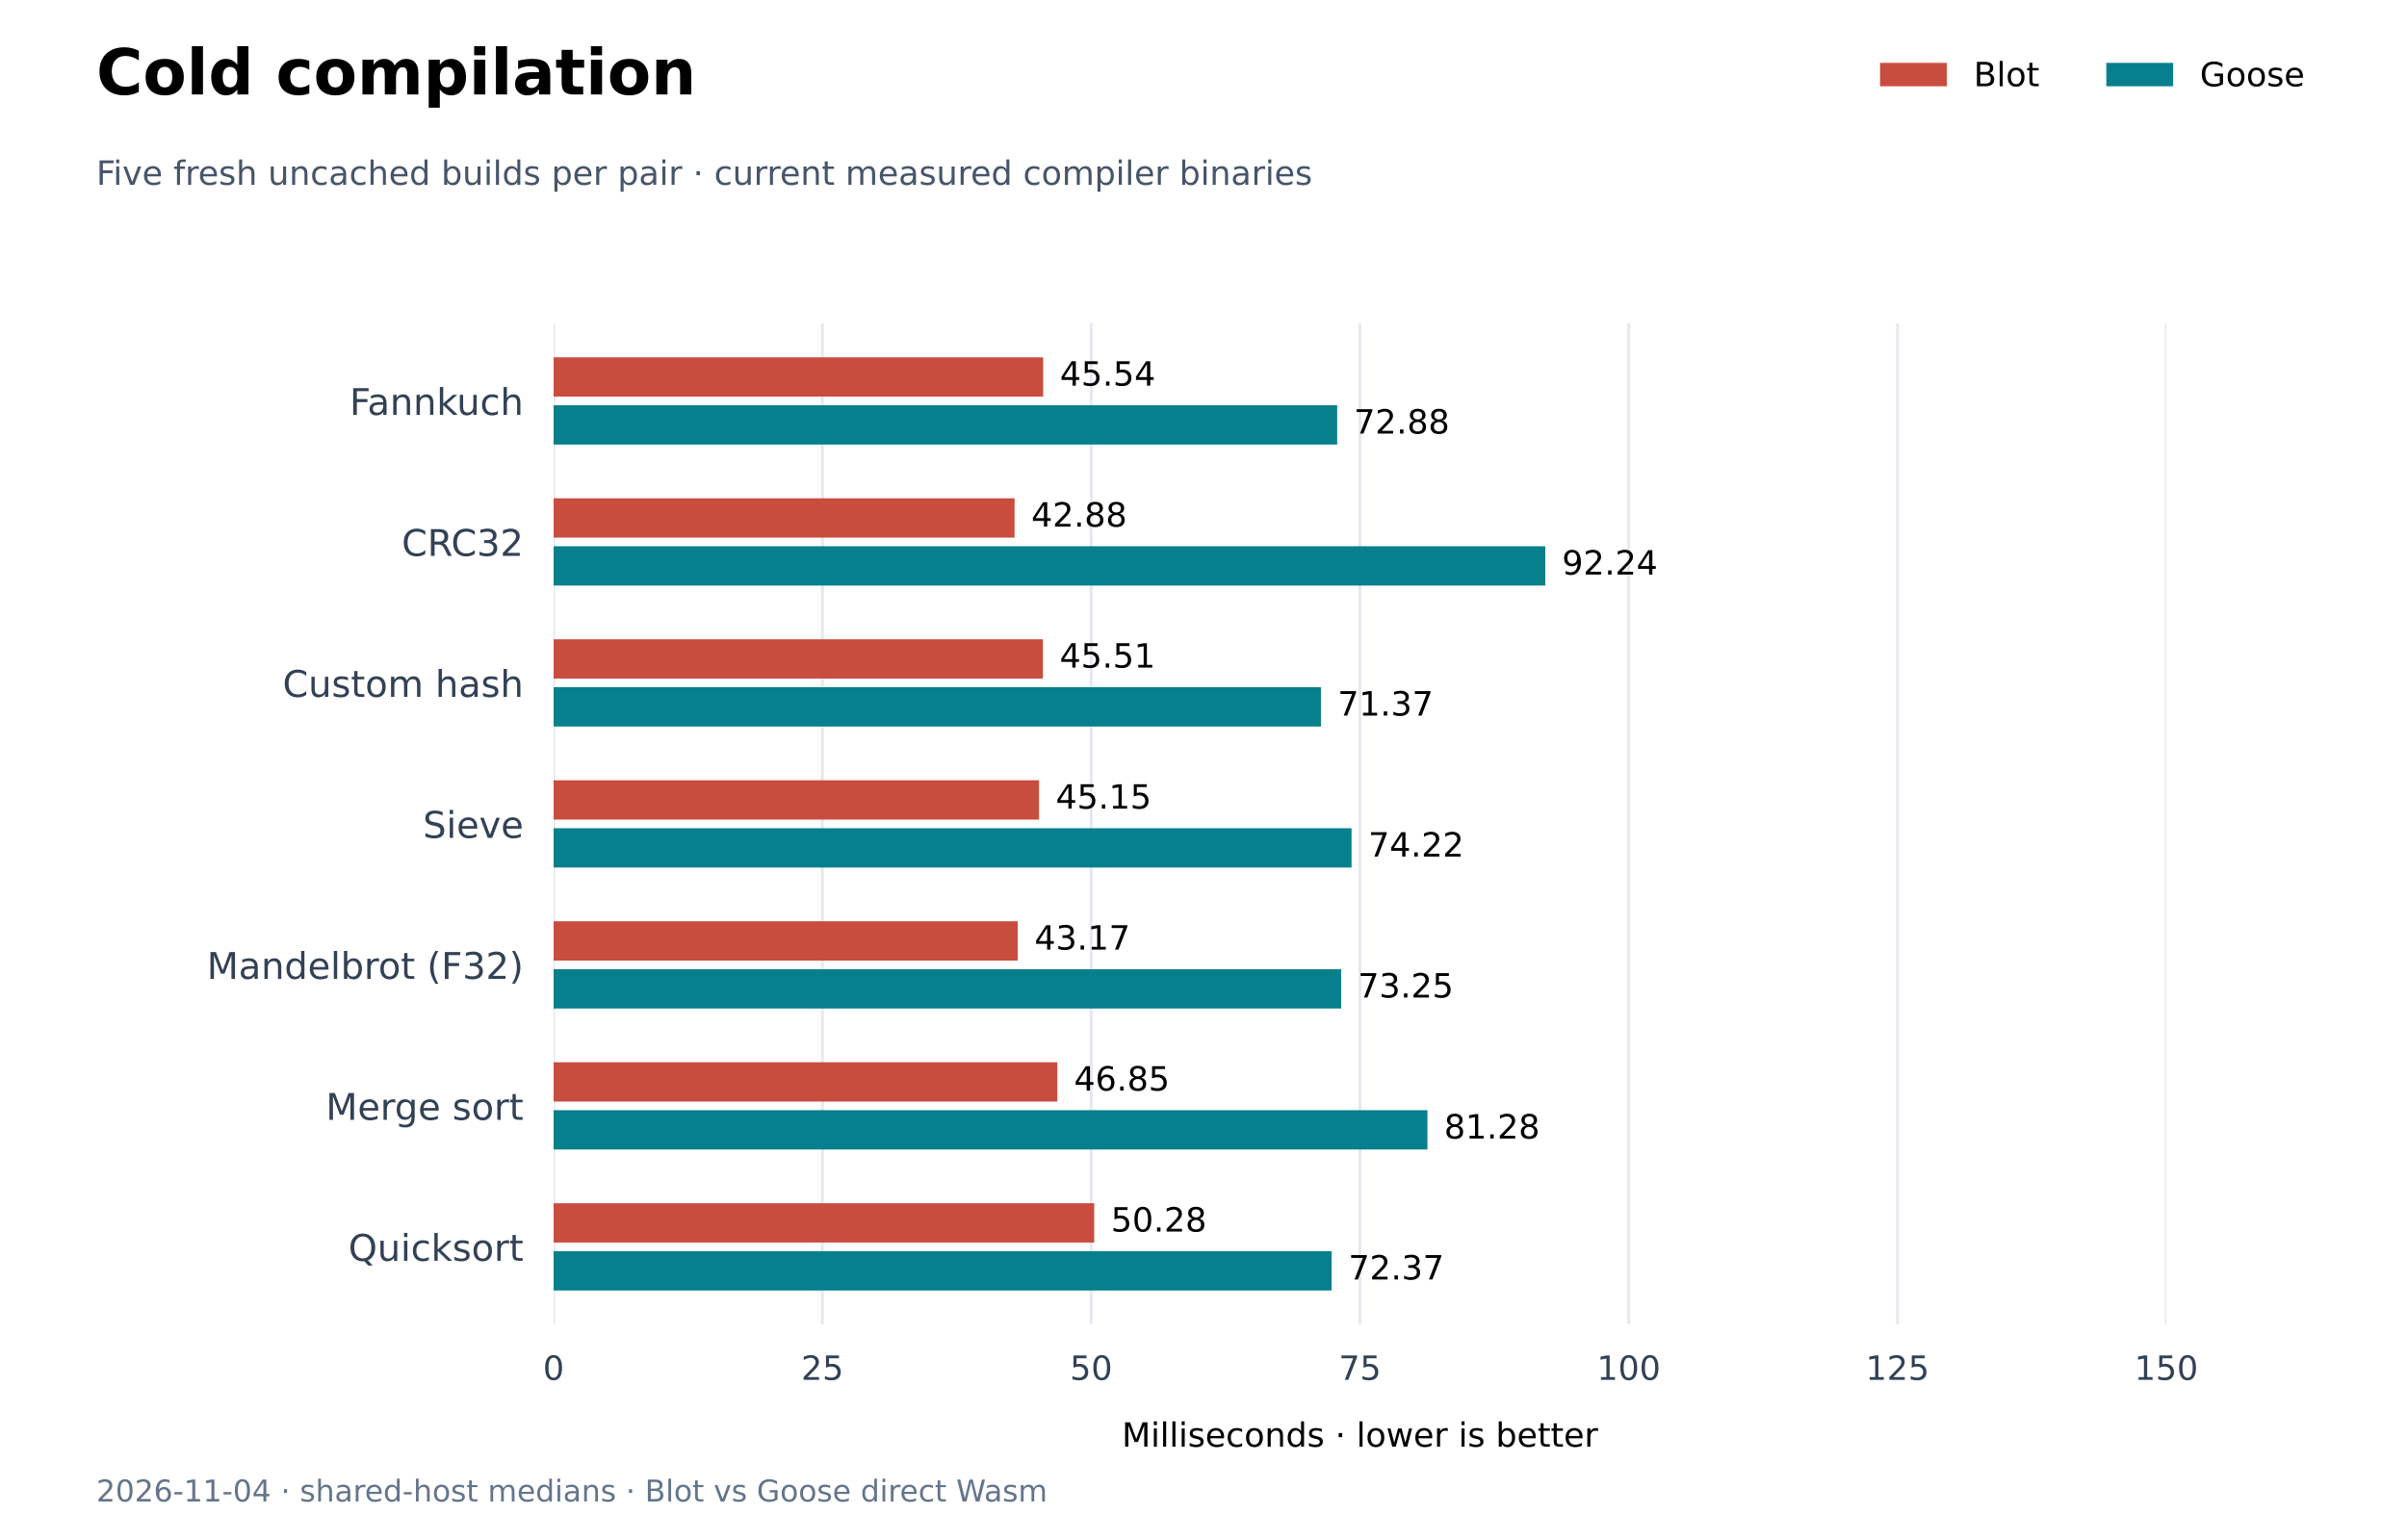
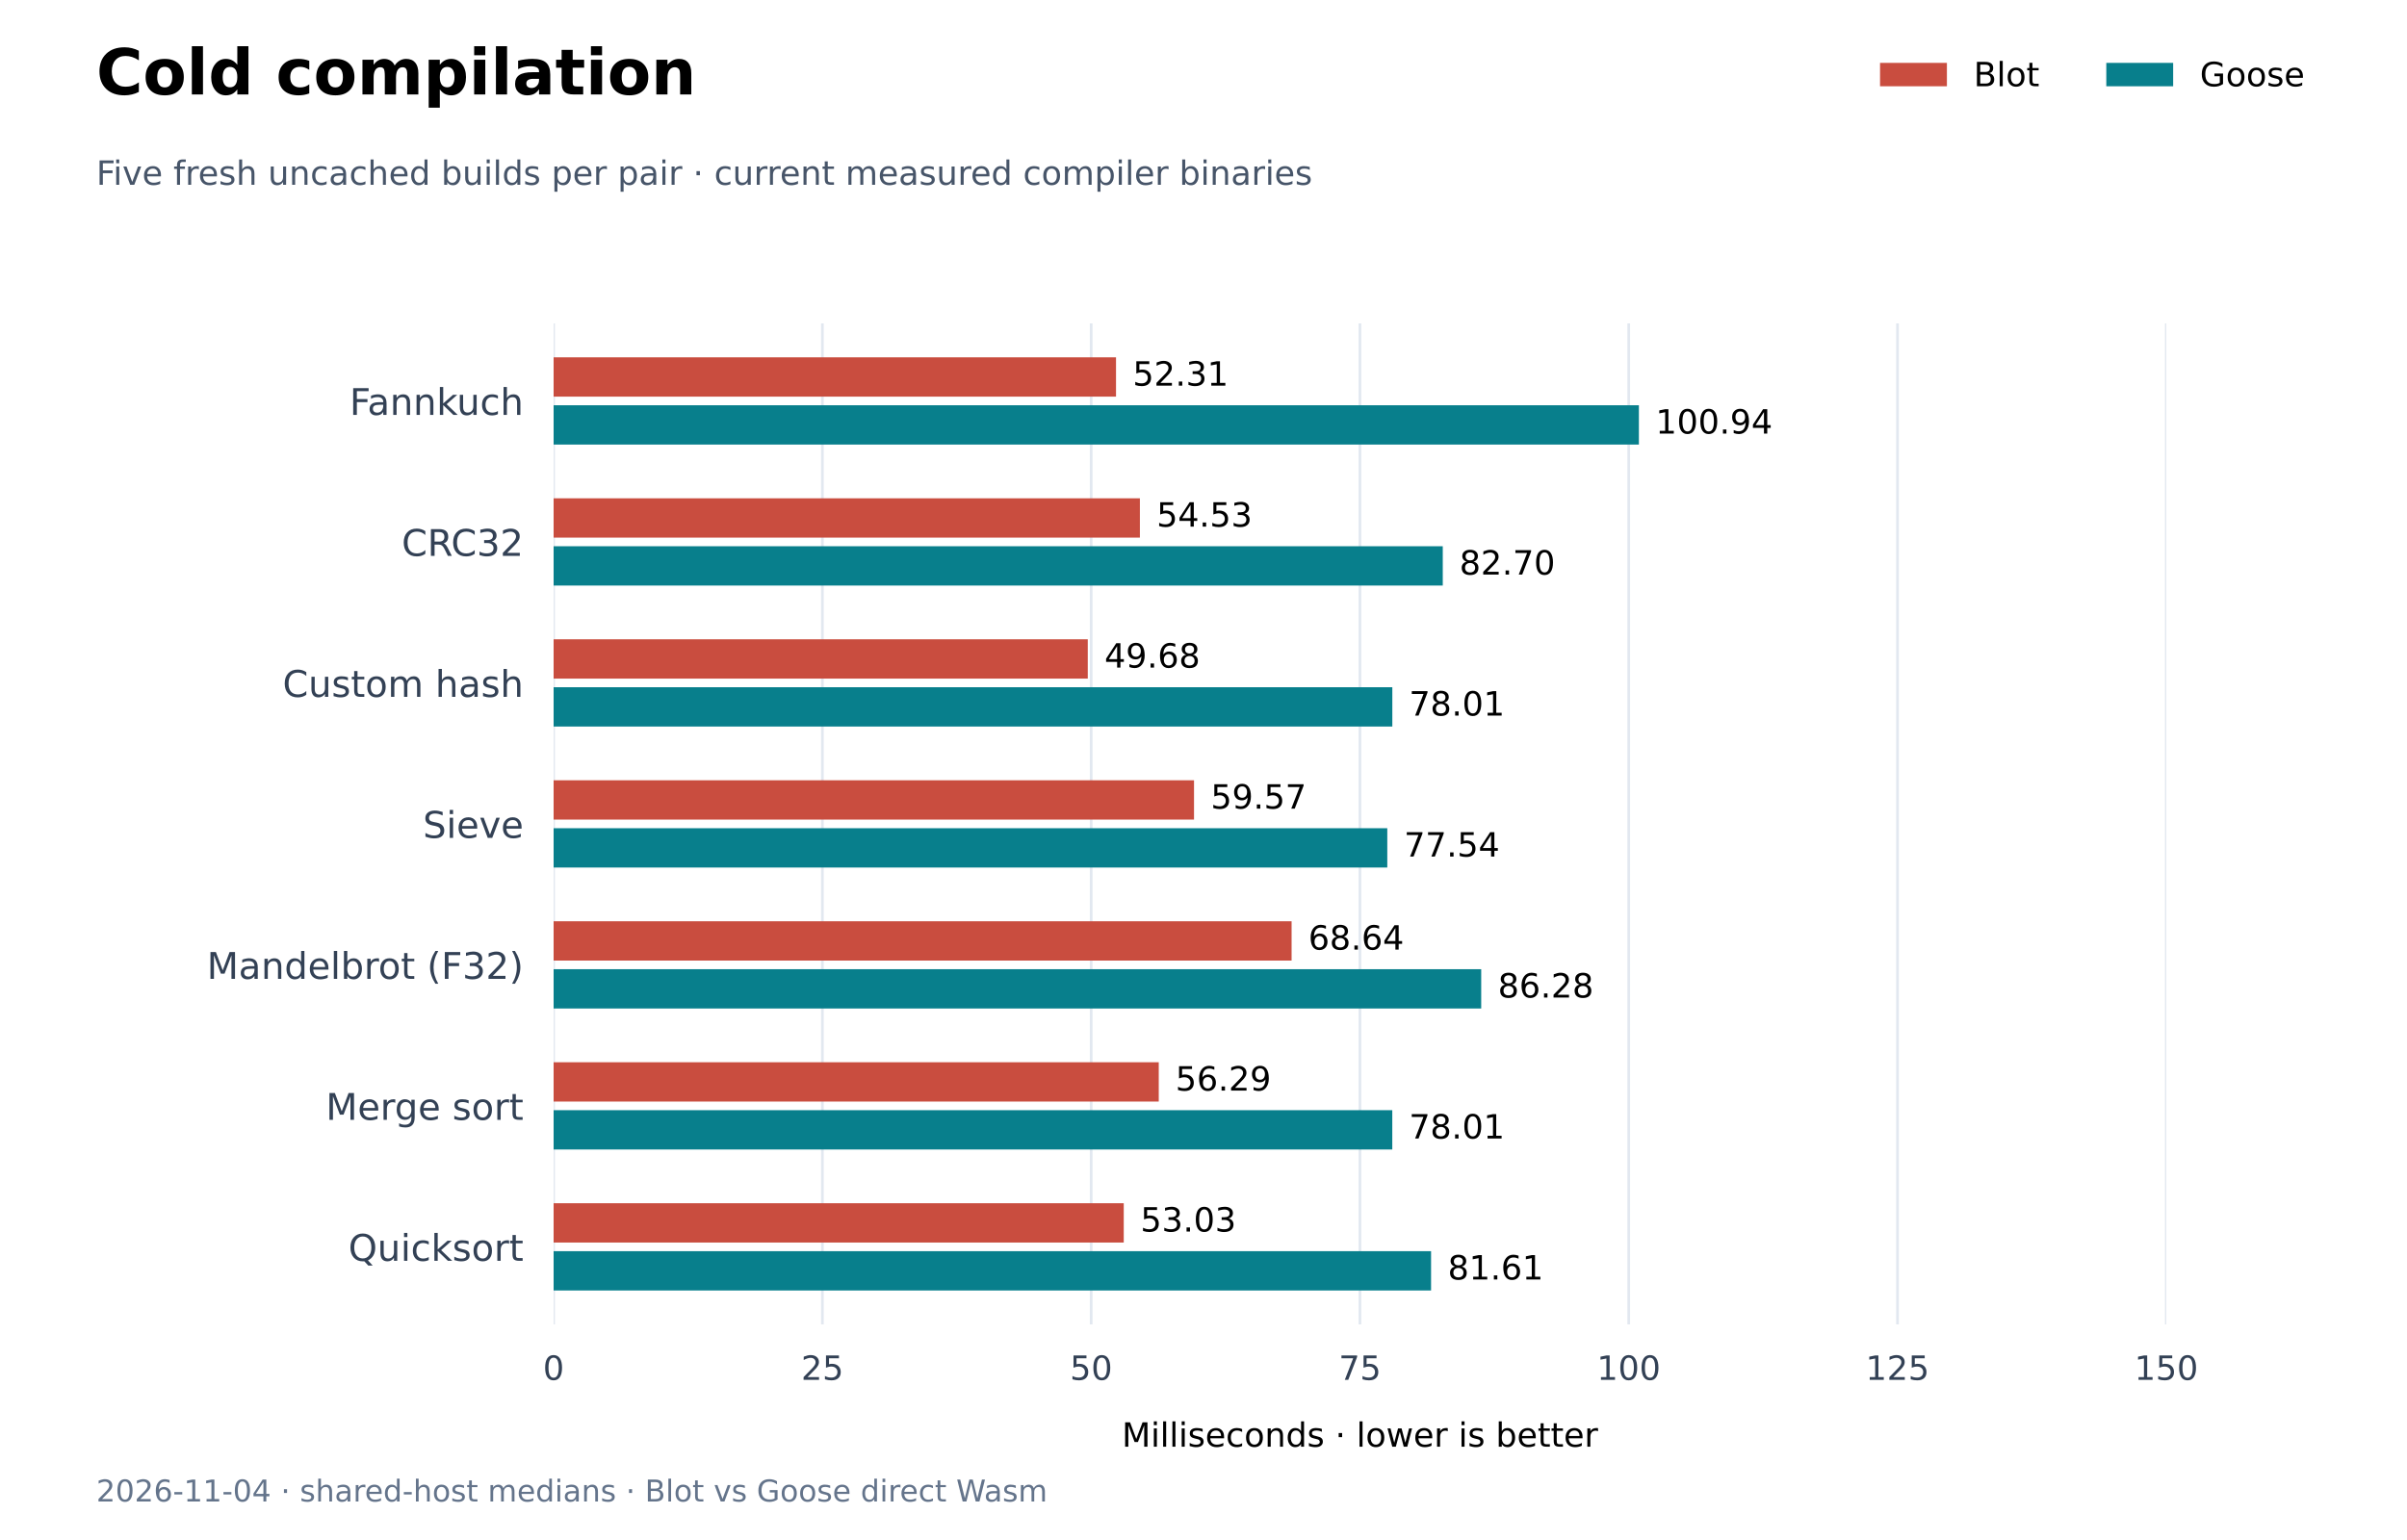
<svg xmlns="http://www.w3.org/2000/svg" width="720pt" height="460.8pt" viewBox="0 0 720 460.8" version="1.1">
  <defs>
    <style type="text/css">
    * {
      stroke-linejoin: round;
      stroke-linecap: butt;
    }
    </style>
  </defs>
  <g id="figure_1">
    <g id="patch_1">
      <path d="M 0 460.8 L 720 460.8 L 720 0 L 0 0 z " style="fill: #ffffff" />
    </g>
    <g id="axes_1">
      <g id="patch_2">
        <path d="M 165.6 396.288 L 648 396.288 L 648 96.768 L 165.6 96.768 z " style="fill: #ffffff" />
      </g>
      <g id="matplotlib.axis_1">
        <g id="xtick_1">
          <g id="line2d_1">
            <path d="M 165.6 396.288 L 165.6 96.768 " clip-path="url(#p71973d074f)" style="fill: none; stroke: #e2e8f0; stroke-width: 0.8; stroke-linecap: square" />
          </g>
          <g id="line2d_2" />
          <g id="text_1">
            <text style="font-size: 10px; font-family: 'DejaVu Sans', 'Bitstream Vera Sans', 'Computer Modern Sans Serif', 'Lucida Grande', 'Verdana', 'Geneva', 'Lucid', 'Arial', 'Helvetica', 'Avant Garde', sans-serif; text-anchor: middle; fill: #334155" x="165.6" y="412.886" transform="rotate(-0 165.6 412.8857)">0</text>
          </g>
        </g>
        <g id="xtick_2">
          <g id="line2d_3">
            <path d="M 246 396.288 L 246 96.768 " clip-path="url(#p71973d074f)" style="fill: none; stroke: #e2e8f0; stroke-width: 0.8; stroke-linecap: square" />
          </g>
          <g id="line2d_4" />
          <g id="text_2">
            <text style="font-size: 10px; font-family: 'DejaVu Sans', 'Bitstream Vera Sans', 'Computer Modern Sans Serif', 'Lucida Grande', 'Verdana', 'Geneva', 'Lucid', 'Arial', 'Helvetica', 'Avant Garde', sans-serif; text-anchor: middle; fill: #334155" x="246" y="412.886" transform="rotate(-0 246 412.8857)">25</text>
          </g>
        </g>
        <g id="xtick_3">
          <g id="line2d_5">
            <path d="M 326.4 396.288 L 326.4 96.768 " clip-path="url(#p71973d074f)" style="fill: none; stroke: #e2e8f0; stroke-width: 0.8; stroke-linecap: square" />
          </g>
          <g id="line2d_6" />
          <g id="text_3">
            <text style="font-size: 10px; font-family: 'DejaVu Sans', 'Bitstream Vera Sans', 'Computer Modern Sans Serif', 'Lucida Grande', 'Verdana', 'Geneva', 'Lucid', 'Arial', 'Helvetica', 'Avant Garde', sans-serif; text-anchor: middle; fill: #334155" x="326.4" y="412.886" transform="rotate(-0 326.4 412.8857)">50</text>
          </g>
        </g>
        <g id="xtick_4">
          <g id="line2d_7">
            <path d="M 406.8 396.288 L 406.8 96.768 " clip-path="url(#p71973d074f)" style="fill: none; stroke: #e2e8f0; stroke-width: 0.8; stroke-linecap: square" />
          </g>
          <g id="line2d_8" />
          <g id="text_4">
            <text style="font-size: 10px; font-family: 'DejaVu Sans', 'Bitstream Vera Sans', 'Computer Modern Sans Serif', 'Lucida Grande', 'Verdana', 'Geneva', 'Lucid', 'Arial', 'Helvetica', 'Avant Garde', sans-serif; text-anchor: middle; fill: #334155" x="406.8" y="412.886" transform="rotate(-0 406.8 412.8857)">75</text>
          </g>
        </g>
        <g id="xtick_5">
          <g id="line2d_9">
            <path d="M 487.2 396.288 L 487.2 96.768 " clip-path="url(#p71973d074f)" style="fill: none; stroke: #e2e8f0; stroke-width: 0.8; stroke-linecap: square" />
          </g>
          <g id="line2d_10" />
          <g id="text_5">
            <text style="font-size: 10px; font-family: 'DejaVu Sans', 'Bitstream Vera Sans', 'Computer Modern Sans Serif', 'Lucida Grande', 'Verdana', 'Geneva', 'Lucid', 'Arial', 'Helvetica', 'Avant Garde', sans-serif; text-anchor: middle; fill: #334155" x="487.2" y="412.886" transform="rotate(-0 487.2 412.8857)">100</text>
          </g>
        </g>
        <g id="xtick_6">
          <g id="line2d_11">
            <path d="M 567.6 396.288 L 567.6 96.768 " clip-path="url(#p71973d074f)" style="fill: none; stroke: #e2e8f0; stroke-width: 0.8; stroke-linecap: square" />
          </g>
          <g id="line2d_12" />
          <g id="text_6">
            <text style="font-size: 10px; font-family: 'DejaVu Sans', 'Bitstream Vera Sans', 'Computer Modern Sans Serif', 'Lucida Grande', 'Verdana', 'Geneva', 'Lucid', 'Arial', 'Helvetica', 'Avant Garde', sans-serif; text-anchor: middle; fill: #334155" x="567.6" y="412.886" transform="rotate(-0 567.6 412.8857)">125</text>
          </g>
        </g>
        <g id="xtick_7">
          <g id="line2d_13">
            <path d="M 648 396.288 L 648 96.768 " clip-path="url(#p71973d074f)" style="fill: none; stroke: #e2e8f0; stroke-width: 0.8; stroke-linecap: square" />
          </g>
          <g id="line2d_14" />
          <g id="text_7">
            <text style="font-size: 10px; font-family: 'DejaVu Sans', 'Bitstream Vera Sans', 'Computer Modern Sans Serif', 'Lucida Grande', 'Verdana', 'Geneva', 'Lucid', 'Arial', 'Helvetica', 'Avant Garde', sans-serif; text-anchor: middle; fill: #334155" x="648" y="412.886" transform="rotate(-0 648 412.8857)">150</text>
          </g>
        </g>
        <g id="text_8">
          <text style="font-size: 10px; font-family: 'DejaVu Sans', 'Bitstream Vera Sans', 'Computer Modern Sans Serif', 'Lucida Grande', 'Verdana', 'Geneva', 'Lucid', 'Arial', 'Helvetica', 'Avant Garde', sans-serif; text-anchor: middle" x="406.8" y="432.886" transform="rotate(-0 406.8 432.8864)">Milliseconds · lower is better</text>
        </g>
      </g>
      <g id="matplotlib.axis_2">
        <g id="ytick_1">
          <g id="line2d_15" />
          <g id="text_9">
            <text style="font-size: 11px; font-family: 'DejaVu Sans', 'Bitstream Vera Sans', 'Computer Modern Sans Serif', 'Lucida Grande', 'Verdana', 'Geneva', 'Lucid', 'Arial', 'Helvetica', 'Avant Garde', sans-serif; text-anchor: end; fill: #334155" x="156.6" y="124.149" transform="rotate(-0 156.6 124.1494)">Fannkuch</text>
          </g>
        </g>
        <g id="ytick_2">
          <g id="line2d_16" />
          <g id="text_10">
            <text style="font-size: 11px; font-family: 'DejaVu Sans', 'Bitstream Vera Sans', 'Computer Modern Sans Serif', 'Lucida Grande', 'Verdana', 'Geneva', 'Lucid', 'Arial', 'Helvetica', 'Avant Garde', sans-serif; text-anchor: end; fill: #334155" x="156.6" y="166.335" transform="rotate(-0 156.6 166.3349)">CRC32</text>
          </g>
        </g>
        <g id="ytick_3">
          <g id="line2d_17" />
          <g id="text_11">
            <text style="font-size: 11px; font-family: 'DejaVu Sans', 'Bitstream Vera Sans', 'Computer Modern Sans Serif', 'Lucida Grande', 'Verdana', 'Geneva', 'Lucid', 'Arial', 'Helvetica', 'Avant Garde', sans-serif; text-anchor: end; fill: #334155" x="156.6" y="208.521" transform="rotate(-0 156.6 208.5212)">Custom hash</text>
          </g>
        </g>
        <g id="ytick_4">
          <g id="line2d_18" />
          <g id="text_12">
            <text style="font-size: 11px; font-family: 'DejaVu Sans', 'Bitstream Vera Sans', 'Computer Modern Sans Serif', 'Lucida Grande', 'Verdana', 'Geneva', 'Lucid', 'Arial', 'Helvetica', 'Avant Garde', sans-serif; text-anchor: end; fill: #334155" x="156.6" y="250.707" transform="rotate(-0 156.6 250.7071)">Sieve</text>
          </g>
        </g>
        <g id="ytick_5">
          <g id="line2d_19" />
          <g id="text_13">
            <text style="font-size: 11px; font-family: 'DejaVu Sans', 'Bitstream Vera Sans', 'Computer Modern Sans Serif', 'Lucida Grande', 'Verdana', 'Geneva', 'Lucid', 'Arial', 'Helvetica', 'Avant Garde', sans-serif; text-anchor: end; fill: #334155" x="156.6" y="292.893" transform="rotate(-0 156.6 292.8931)">Mandelbrot (F32)</text>
          </g>
        </g>
        <g id="ytick_6">
          <g id="line2d_20" />
          <g id="text_14">
            <text style="font-size: 11px; font-family: 'DejaVu Sans', 'Bitstream Vera Sans', 'Computer Modern Sans Serif', 'Lucida Grande', 'Verdana', 'Geneva', 'Lucid', 'Arial', 'Helvetica', 'Avant Garde', sans-serif; text-anchor: end; fill: #334155" x="156.6" y="335.079" transform="rotate(-0 156.6 335.0785)">Merge sort</text>
          </g>
        </g>
        <g id="ytick_7">
          <g id="line2d_21" />
          <g id="text_15">
            <text style="font-size: 11px; font-family: 'DejaVu Sans', 'Bitstream Vera Sans', 'Computer Modern Sans Serif', 'Lucida Grande', 'Verdana', 'Geneva', 'Lucid', 'Arial', 'Helvetica', 'Avant Garde', sans-serif; text-anchor: end; fill: #334155" x="156.6" y="377.265" transform="rotate(-0 156.6 377.2649)">Quicksort</text>
          </g>
        </g>
      </g>
      <g id="patch_3">
-         <path d="M 165.6 106.918 L 312.047 106.918 L 312.047 118.679 L 165.6 118.679 z " clip-path="url(#p71973d074f)" style="fill: #c94d3f" />
+         <path d="M 165.6 106.918 L 333.831 106.918 L 333.831 118.679 L 165.6 118.679 z " clip-path="url(#p71973d074f)" style="fill: #c94d3f" />
      </g>
      <g id="patch_4">
-         <path d="M 165.6 149.104 L 303.49 149.104 L 303.49 160.865 L 165.6 160.865 z " clip-path="url(#p71973d074f)" style="fill: #c94d3f" />
+         <path d="M 165.6 149.104 L 340.973 149.104 L 340.973 160.865 L 165.6 160.865 z " clip-path="url(#p71973d074f)" style="fill: #c94d3f" />
      </g>
      <g id="patch_5">
-         <path d="M 165.6 191.29 L 311.972 191.29 L 311.972 203.051 L 165.6 203.051 z " clip-path="url(#p71973d074f)" style="fill: #c94d3f" />
+         <path d="M 165.6 191.29 L 325.384 191.29 L 325.384 203.051 L 165.6 203.051 z " clip-path="url(#p71973d074f)" style="fill: #c94d3f" />
      </g>
      <g id="patch_6">
-         <path d="M 165.6 233.476 L 310.81 233.476 L 310.81 245.237 L 165.6 245.237 z " clip-path="url(#p71973d074f)" style="fill: #c94d3f" />
+         <path d="M 165.6 233.476 L 357.164 233.476 L 357.164 245.237 L 165.6 245.237 z " clip-path="url(#p71973d074f)" style="fill: #c94d3f" />
      </g>
      <g id="patch_7">
-         <path d="M 165.6 275.662 L 304.437 275.662 L 304.437 287.423 L 165.6 287.423 z " clip-path="url(#p71973d074f)" style="fill: #c94d3f" />
+         <path d="M 165.6 275.662 L 386.352 275.662 L 386.352 287.423 L 165.6 287.423 z " clip-path="url(#p71973d074f)" style="fill: #c94d3f" />
      </g>
      <g id="patch_8">
-         <path d="M 165.6 317.848 L 316.273 317.848 L 316.273 329.609 L 165.6 329.609 z " clip-path="url(#p71973d074f)" style="fill: #c94d3f" />
+         <path d="M 165.6 317.848 L 346.615 317.848 L 346.615 329.609 L 165.6 329.609 z " clip-path="url(#p71973d074f)" style="fill: #c94d3f" />
      </g>
      <g id="patch_9">
-         <path d="M 165.6 360.033 L 327.313 360.033 L 327.313 371.795 L 165.6 371.795 z " clip-path="url(#p71973d074f)" style="fill: #c94d3f" />
+         <path d="M 165.6 360.033 L 336.143 360.033 L 336.143 371.795 L 165.6 371.795 z " clip-path="url(#p71973d074f)" style="fill: #c94d3f" />
      </g>
      <g id="patch_10">
-         <path d="M 165.6 121.261 L 399.991 121.261 L 399.991 133.023 L 165.6 133.023 z " clip-path="url(#p71973d074f)" style="fill: #087f8c" />
+         <path d="M 165.6 121.261 L 490.239 121.261 L 490.239 133.023 L 165.6 133.023 z " clip-path="url(#p71973d074f)" style="fill: #087f8c" />
      </g>
      <g id="patch_11">
-         <path d="M 165.6 163.447 L 462.24 163.447 L 462.24 175.208 L 165.6 175.208 z " clip-path="url(#p71973d074f)" style="fill: #087f8c" />
+         <path d="M 165.6 163.447 L 431.571 163.447 L 431.571 175.208 L 165.6 175.208 z " clip-path="url(#p71973d074f)" style="fill: #087f8c" />
      </g>
      <g id="patch_12">
-         <path d="M 165.6 205.633 L 395.125 205.633 L 395.125 217.394 L 165.6 217.394 z " clip-path="url(#p71973d074f)" style="fill: #087f8c" />
+         <path d="M 165.6 205.633 L 416.483 205.633 L 416.483 217.394 L 165.6 217.394 z " clip-path="url(#p71973d074f)" style="fill: #087f8c" />
      </g>
      <g id="patch_13">
-         <path d="M 165.6 247.819 L 404.285 247.819 L 404.285 259.58 L 165.6 259.58 z " clip-path="url(#p71973d074f)" style="fill: #087f8c" />
+         <path d="M 165.6 247.819 L 414.976 247.819 L 414.976 259.58 L 165.6 259.58 z " clip-path="url(#p71973d074f)" style="fill: #087f8c" />
      </g>
      <g id="patch_14">
-         <path d="M 165.6 290.005 L 401.177 290.005 L 401.177 301.766 L 165.6 301.766 z " clip-path="url(#p71973d074f)" style="fill: #087f8c" />
+         <path d="M 165.6 290.005 L 443.069 290.005 L 443.069 301.766 L 165.6 301.766 z " clip-path="url(#p71973d074f)" style="fill: #087f8c" />
      </g>
      <g id="patch_15">
-         <path d="M 165.6 332.191 L 426.988 332.191 L 426.988 343.952 L 165.6 343.952 z " clip-path="url(#p71973d074f)" style="fill: #087f8c" />
+         <path d="M 165.6 332.191 L 416.47 332.191 L 416.47 343.952 L 165.6 343.952 z " clip-path="url(#p71973d074f)" style="fill: #087f8c" />
      </g>
      <g id="patch_16">
-         <path d="M 165.6 374.377 L 398.335 374.377 L 398.335 386.138 L 165.6 386.138 z " clip-path="url(#p71973d074f)" style="fill: #087f8c" />
+         <path d="M 165.6 374.377 L 428.07 374.377 L 428.07 386.138 L 165.6 386.138 z " clip-path="url(#p71973d074f)" style="fill: #087f8c" />
      </g>
      <g id="text_16">
-         <text style="font-size: 10px; font-family: 'DejaVu Sans', 'Bitstream Vera Sans', 'Computer Modern Sans Serif', 'Lucida Grande', 'Verdana', 'Geneva', 'Lucid', 'Arial', 'Helvetica', 'Avant Garde', sans-serif; text-anchor: start" x="317.047" y="115.396" transform="rotate(-0 317.047 115.3963)">45.54</text>
+         <text style="font-size: 10px; font-family: 'DejaVu Sans', 'Bitstream Vera Sans', 'Computer Modern Sans Serif', 'Lucida Grande', 'Verdana', 'Geneva', 'Lucid', 'Arial', 'Helvetica', 'Avant Garde', sans-serif; text-anchor: start" x="338.831" y="115.396" transform="rotate(-0 338.8315 115.3963)">52.31</text>
      </g>
      <g id="text_17">
-         <text style="font-size: 10px; font-family: 'DejaVu Sans', 'Bitstream Vera Sans', 'Computer Modern Sans Serif', 'Lucida Grande', 'Verdana', 'Geneva', 'Lucid', 'Arial', 'Helvetica', 'Avant Garde', sans-serif; text-anchor: start" x="308.49" y="157.582" transform="rotate(-0 308.4896 157.5822)">42.88</text>
+         <text style="font-size: 10px; font-family: 'DejaVu Sans', 'Bitstream Vera Sans', 'Computer Modern Sans Serif', 'Lucida Grande', 'Verdana', 'Geneva', 'Lucid', 'Arial', 'Helvetica', 'Avant Garde', sans-serif; text-anchor: start" x="345.973" y="157.582" transform="rotate(-0 345.9734 157.5822)">54.53</text>
      </g>
      <g id="text_18">
-         <text style="font-size: 10px; font-family: 'DejaVu Sans', 'Bitstream Vera Sans', 'Computer Modern Sans Serif', 'Lucida Grande', 'Verdana', 'Geneva', 'Lucid', 'Arial', 'Helvetica', 'Avant Garde', sans-serif; text-anchor: start" x="316.972" y="199.768" transform="rotate(-0 316.9724 199.7681)">45.51</text>
+         <text style="font-size: 10px; font-family: 'DejaVu Sans', 'Bitstream Vera Sans', 'Computer Modern Sans Serif', 'Lucida Grande', 'Verdana', 'Geneva', 'Lucid', 'Arial', 'Helvetica', 'Avant Garde', sans-serif; text-anchor: start" x="330.384" y="199.768" transform="rotate(-0 330.3841 199.7681)">49.68</text>
      </g>
      <g id="text_19">
-         <text style="font-size: 10px; font-family: 'DejaVu Sans', 'Bitstream Vera Sans', 'Computer Modern Sans Serif', 'Lucida Grande', 'Verdana', 'Geneva', 'Lucid', 'Arial', 'Helvetica', 'Avant Garde', sans-serif; text-anchor: start" x="315.81" y="241.954" transform="rotate(-0 315.8096 241.9541)">45.15</text>
+         <text style="font-size: 10px; font-family: 'DejaVu Sans', 'Bitstream Vera Sans', 'Computer Modern Sans Serif', 'Lucida Grande', 'Verdana', 'Geneva', 'Lucid', 'Arial', 'Helvetica', 'Avant Garde', sans-serif; text-anchor: start" x="362.164" y="241.954" transform="rotate(-0 362.1635 241.9541)">59.57</text>
      </g>
      <g id="text_20">
-         <text style="font-size: 10px; font-family: 'DejaVu Sans', 'Bitstream Vera Sans', 'Computer Modern Sans Serif', 'Lucida Grande', 'Verdana', 'Geneva', 'Lucid', 'Arial', 'Helvetica', 'Avant Garde', sans-serif; text-anchor: start" x="309.437" y="284.14" transform="rotate(-0 309.4369 284.14)">43.17</text>
+         <text style="font-size: 10px; font-family: 'DejaVu Sans', 'Bitstream Vera Sans', 'Computer Modern Sans Serif', 'Lucida Grande', 'Verdana', 'Geneva', 'Lucid', 'Arial', 'Helvetica', 'Avant Garde', sans-serif; text-anchor: start" x="391.352" y="284.14" transform="rotate(-0 391.3519 284.14)">68.64</text>
      </g>
      <g id="text_21">
-         <text style="font-size: 10px; font-family: 'DejaVu Sans', 'Bitstream Vera Sans', 'Computer Modern Sans Serif', 'Lucida Grande', 'Verdana', 'Geneva', 'Lucid', 'Arial', 'Helvetica', 'Avant Garde', sans-serif; text-anchor: start" x="321.273" y="326.326" transform="rotate(-0 321.273 326.3259)">46.85</text>
+         <text style="font-size: 10px; font-family: 'DejaVu Sans', 'Bitstream Vera Sans', 'Computer Modern Sans Serif', 'Lucida Grande', 'Verdana', 'Geneva', 'Lucid', 'Arial', 'Helvetica', 'Avant Garde', sans-serif; text-anchor: start" x="351.615" y="326.326" transform="rotate(-0 351.6146 326.3259)">56.29</text>
      </g>
      <g id="text_22">
-         <text style="font-size: 10px; font-family: 'DejaVu Sans', 'Bitstream Vera Sans', 'Computer Modern Sans Serif', 'Lucida Grande', 'Verdana', 'Geneva', 'Lucid', 'Arial', 'Helvetica', 'Avant Garde', sans-serif; text-anchor: start" x="332.313" y="368.512" transform="rotate(-0 332.3128 368.5118)">50.28</text>
+         <text style="font-size: 10px; font-family: 'DejaVu Sans', 'Bitstream Vera Sans', 'Computer Modern Sans Serif', 'Lucida Grande', 'Verdana', 'Geneva', 'Lucid', 'Arial', 'Helvetica', 'Avant Garde', sans-serif; text-anchor: start" x="341.143" y="368.512" transform="rotate(-0 341.1428 368.5118)">53.03</text>
      </g>
      <g id="text_23">
-         <text style="font-size: 10px; font-family: 'DejaVu Sans', 'Bitstream Vera Sans', 'Computer Modern Sans Serif', 'Lucida Grande', 'Verdana', 'Geneva', 'Lucid', 'Arial', 'Helvetica', 'Avant Garde', sans-serif; text-anchor: start" x="404.991" y="129.74" transform="rotate(-0 404.991 129.7395)">72.88</text>
+         <text style="font-size: 10px; font-family: 'DejaVu Sans', 'Bitstream Vera Sans', 'Computer Modern Sans Serif', 'Lucida Grande', 'Verdana', 'Geneva', 'Lucid', 'Arial', 'Helvetica', 'Avant Garde', sans-serif; text-anchor: start" x="495.239" y="129.74" transform="rotate(-0 495.2388 129.7395)">100.94</text>
      </g>
      <g id="text_24">
-         <text style="font-size: 10px; font-family: 'DejaVu Sans', 'Bitstream Vera Sans', 'Computer Modern Sans Serif', 'Lucida Grande', 'Verdana', 'Geneva', 'Lucid', 'Arial', 'Helvetica', 'Avant Garde', sans-serif; text-anchor: start" x="467.24" y="171.925" transform="rotate(-0 467.2396 171.9254)">92.24</text>
+         <text style="font-size: 10px; font-family: 'DejaVu Sans', 'Bitstream Vera Sans', 'Computer Modern Sans Serif', 'Lucida Grande', 'Verdana', 'Geneva', 'Lucid', 'Arial', 'Helvetica', 'Avant Garde', sans-serif; text-anchor: start" x="436.571" y="171.925" transform="rotate(-0 436.5705 171.9254)">82.70</text>
      </g>
      <g id="text_25">
-         <text style="font-size: 10px; font-family: 'DejaVu Sans', 'Bitstream Vera Sans', 'Computer Modern Sans Serif', 'Lucida Grande', 'Verdana', 'Geneva', 'Lucid', 'Arial', 'Helvetica', 'Avant Garde', sans-serif; text-anchor: start" x="400.125" y="214.111" transform="rotate(-0 400.1252 214.1113)">71.37</text>
+         <text style="font-size: 10px; font-family: 'DejaVu Sans', 'Bitstream Vera Sans', 'Computer Modern Sans Serif', 'Lucida Grande', 'Verdana', 'Geneva', 'Lucid', 'Arial', 'Helvetica', 'Avant Garde', sans-serif; text-anchor: start" x="421.483" y="214.111" transform="rotate(-0 421.4826 214.1113)">78.01</text>
      </g>
      <g id="text_26">
-         <text style="font-size: 10px; font-family: 'DejaVu Sans', 'Bitstream Vera Sans', 'Computer Modern Sans Serif', 'Lucida Grande', 'Verdana', 'Geneva', 'Lucid', 'Arial', 'Helvetica', 'Avant Garde', sans-serif; text-anchor: start" x="409.285" y="256.297" transform="rotate(-0 409.2854 256.2973)">74.22</text>
+         <text style="font-size: 10px; font-family: 'DejaVu Sans', 'Bitstream Vera Sans', 'Computer Modern Sans Serif', 'Lucida Grande', 'Verdana', 'Geneva', 'Lucid', 'Arial', 'Helvetica', 'Avant Garde', sans-serif; text-anchor: start" x="419.976" y="256.297" transform="rotate(-0 419.9763 256.2973)">77.54</text>
      </g>
      <g id="text_27">
-         <text style="font-size: 10px; font-family: 'DejaVu Sans', 'Bitstream Vera Sans', 'Computer Modern Sans Serif', 'Lucida Grande', 'Verdana', 'Geneva', 'Lucid', 'Arial', 'Helvetica', 'Avant Garde', sans-serif; text-anchor: start" x="406.177" y="298.483" transform="rotate(-0 406.1773 298.4832)">73.25</text>
+         <text style="font-size: 10px; font-family: 'DejaVu Sans', 'Bitstream Vera Sans', 'Computer Modern Sans Serif', 'Lucida Grande', 'Verdana', 'Geneva', 'Lucid', 'Arial', 'Helvetica', 'Avant Garde', sans-serif; text-anchor: start" x="448.069" y="298.483" transform="rotate(-0 448.0689 298.4832)">86.28</text>
      </g>
      <g id="text_28">
-         <text style="font-size: 10px; font-family: 'DejaVu Sans', 'Bitstream Vera Sans', 'Computer Modern Sans Serif', 'Lucida Grande', 'Verdana', 'Geneva', 'Lucid', 'Arial', 'Helvetica', 'Avant Garde', sans-serif; text-anchor: start" x="431.988" y="340.669" transform="rotate(-0 431.9881 340.6691)">81.28</text>
+         <text style="font-size: 10px; font-family: 'DejaVu Sans', 'Bitstream Vera Sans', 'Computer Modern Sans Serif', 'Lucida Grande', 'Verdana', 'Geneva', 'Lucid', 'Arial', 'Helvetica', 'Avant Garde', sans-serif; text-anchor: start" x="421.47" y="340.669" transform="rotate(-0 421.4697 340.6691)">78.01</text>
      </g>
      <g id="text_29">
-         <text style="font-size: 10px; font-family: 'DejaVu Sans', 'Bitstream Vera Sans', 'Computer Modern Sans Serif', 'Lucida Grande', 'Verdana', 'Geneva', 'Lucid', 'Arial', 'Helvetica', 'Avant Garde', sans-serif; text-anchor: start" x="403.335" y="382.855" transform="rotate(-0 403.3354 382.855)">72.37</text>
+         <text style="font-size: 10px; font-family: 'DejaVu Sans', 'Bitstream Vera Sans', 'Computer Modern Sans Serif', 'Lucida Grande', 'Verdana', 'Geneva', 'Lucid', 'Arial', 'Helvetica', 'Avant Garde', sans-serif; text-anchor: start" x="433.07" y="382.855" transform="rotate(-0 433.07 382.855)">81.61</text>
      </g>
    </g>
    <g id="text_30">
      <text style="font-weight: 700; font-size: 19px; font-family: 'DejaVu Sans', 'Bitstream Vera Sans', 'Computer Modern Sans Serif', 'Lucida Grande', 'Verdana', 'Geneva', 'Lucid', 'Arial', 'Helvetica', 'Avant Garde', sans-serif; text-anchor: start" x="28.8" y="28.261" transform="rotate(-0 28.8 28.26103)">Cold compilation</text>
    </g>
    <g id="text_31">
      <text style="font-size: 10px; font-family: 'DejaVu Sans', 'Bitstream Vera Sans', 'Computer Modern Sans Serif', 'Lucida Grande', 'Verdana', 'Geneva', 'Lucid', 'Arial', 'Helvetica', 'Avant Garde', sans-serif; text-anchor: start; fill: #475569" x="28.8" y="55.296" transform="rotate(-0 28.8 55.296)">Five fresh uncached builds per pair · current measured compiler binaries</text>
    </g>
    <g id="text_32">
      <text style="font-size: 9px; font-family: 'DejaVu Sans', 'Bitstream Vera Sans', 'Computer Modern Sans Serif', 'Lucida Grande', 'Verdana', 'Geneva', 'Lucid', 'Arial', 'Helvetica', 'Avant Garde', sans-serif; text-anchor: start; fill: #64748b" x="28.8" y="449.28" transform="rotate(-0 28.8 449.28)">2026-11-04 · shared-host medians · Blot vs Goose direct Wasm</text>
    </g>
    <g id="legend_1">
      <g id="patch_17">
        <path d="M 562.373 25.814 L 582.373 25.814 L 582.373 18.814 L 562.373 18.814 z " style="fill: #c94d3f" />
      </g>
      <g id="text_33">
        <text style="font-size: 10px; font-family: 'DejaVu Sans', 'Bitstream Vera Sans', 'Computer Modern Sans Serif', 'Lucida Grande', 'Verdana', 'Geneva', 'Lucid', 'Arial', 'Helvetica', 'Avant Garde', sans-serif; text-anchor: start" x="590.373" y="25.814" transform="rotate(-0 590.3734 25.81444)">Blot</text>
      </g>
      <g id="patch_18">
        <path d="M 630.052 25.814 L 650.052 25.814 L 650.052 18.814 L 630.052 18.814 z " style="fill: #087f8c" />
      </g>
      <g id="text_34">
        <text style="font-size: 10px; font-family: 'DejaVu Sans', 'Bitstream Vera Sans', 'Computer Modern Sans Serif', 'Lucida Grande', 'Verdana', 'Geneva', 'Lucid', 'Arial', 'Helvetica', 'Avant Garde', sans-serif; text-anchor: start" x="658.052" y="25.814" transform="rotate(-0 658.0516 25.81444)">Goose</text>
      </g>
    </g>
  </g>
  <defs>
    <clipPath id="p71973d074f">
      <rect x="165.6" y="96.768" width="482.4" height="299.52" />
    </clipPath>
  </defs>
</svg>
